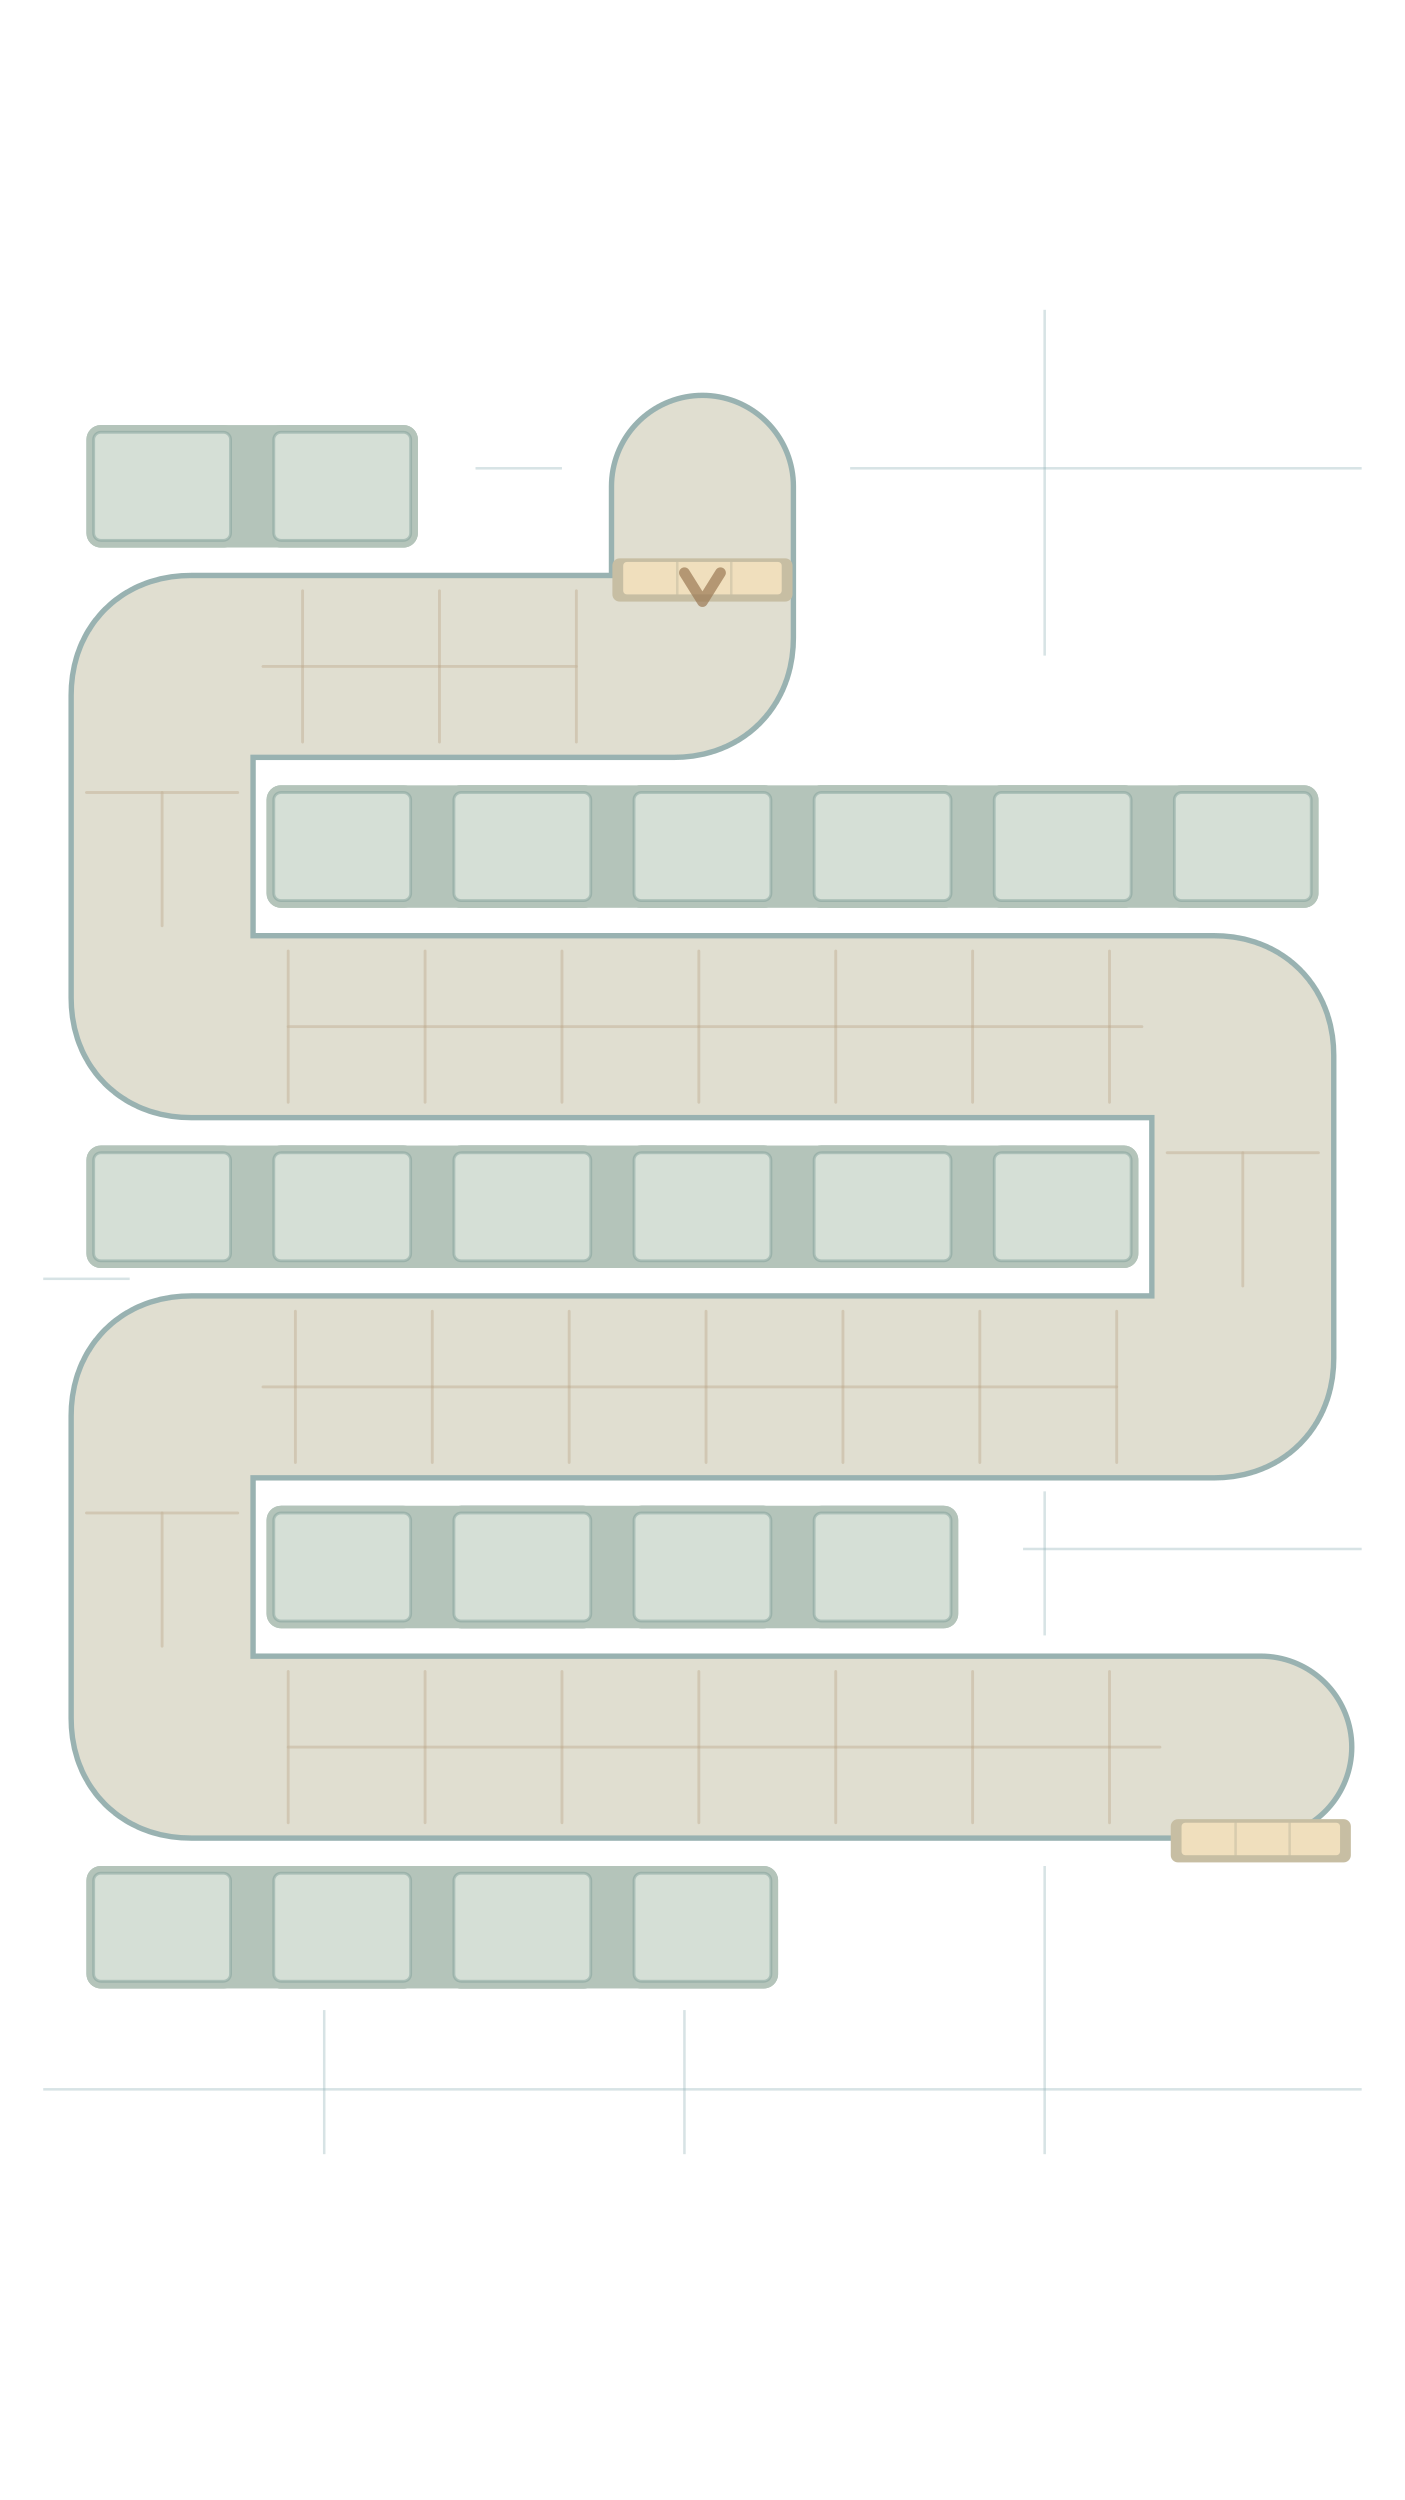
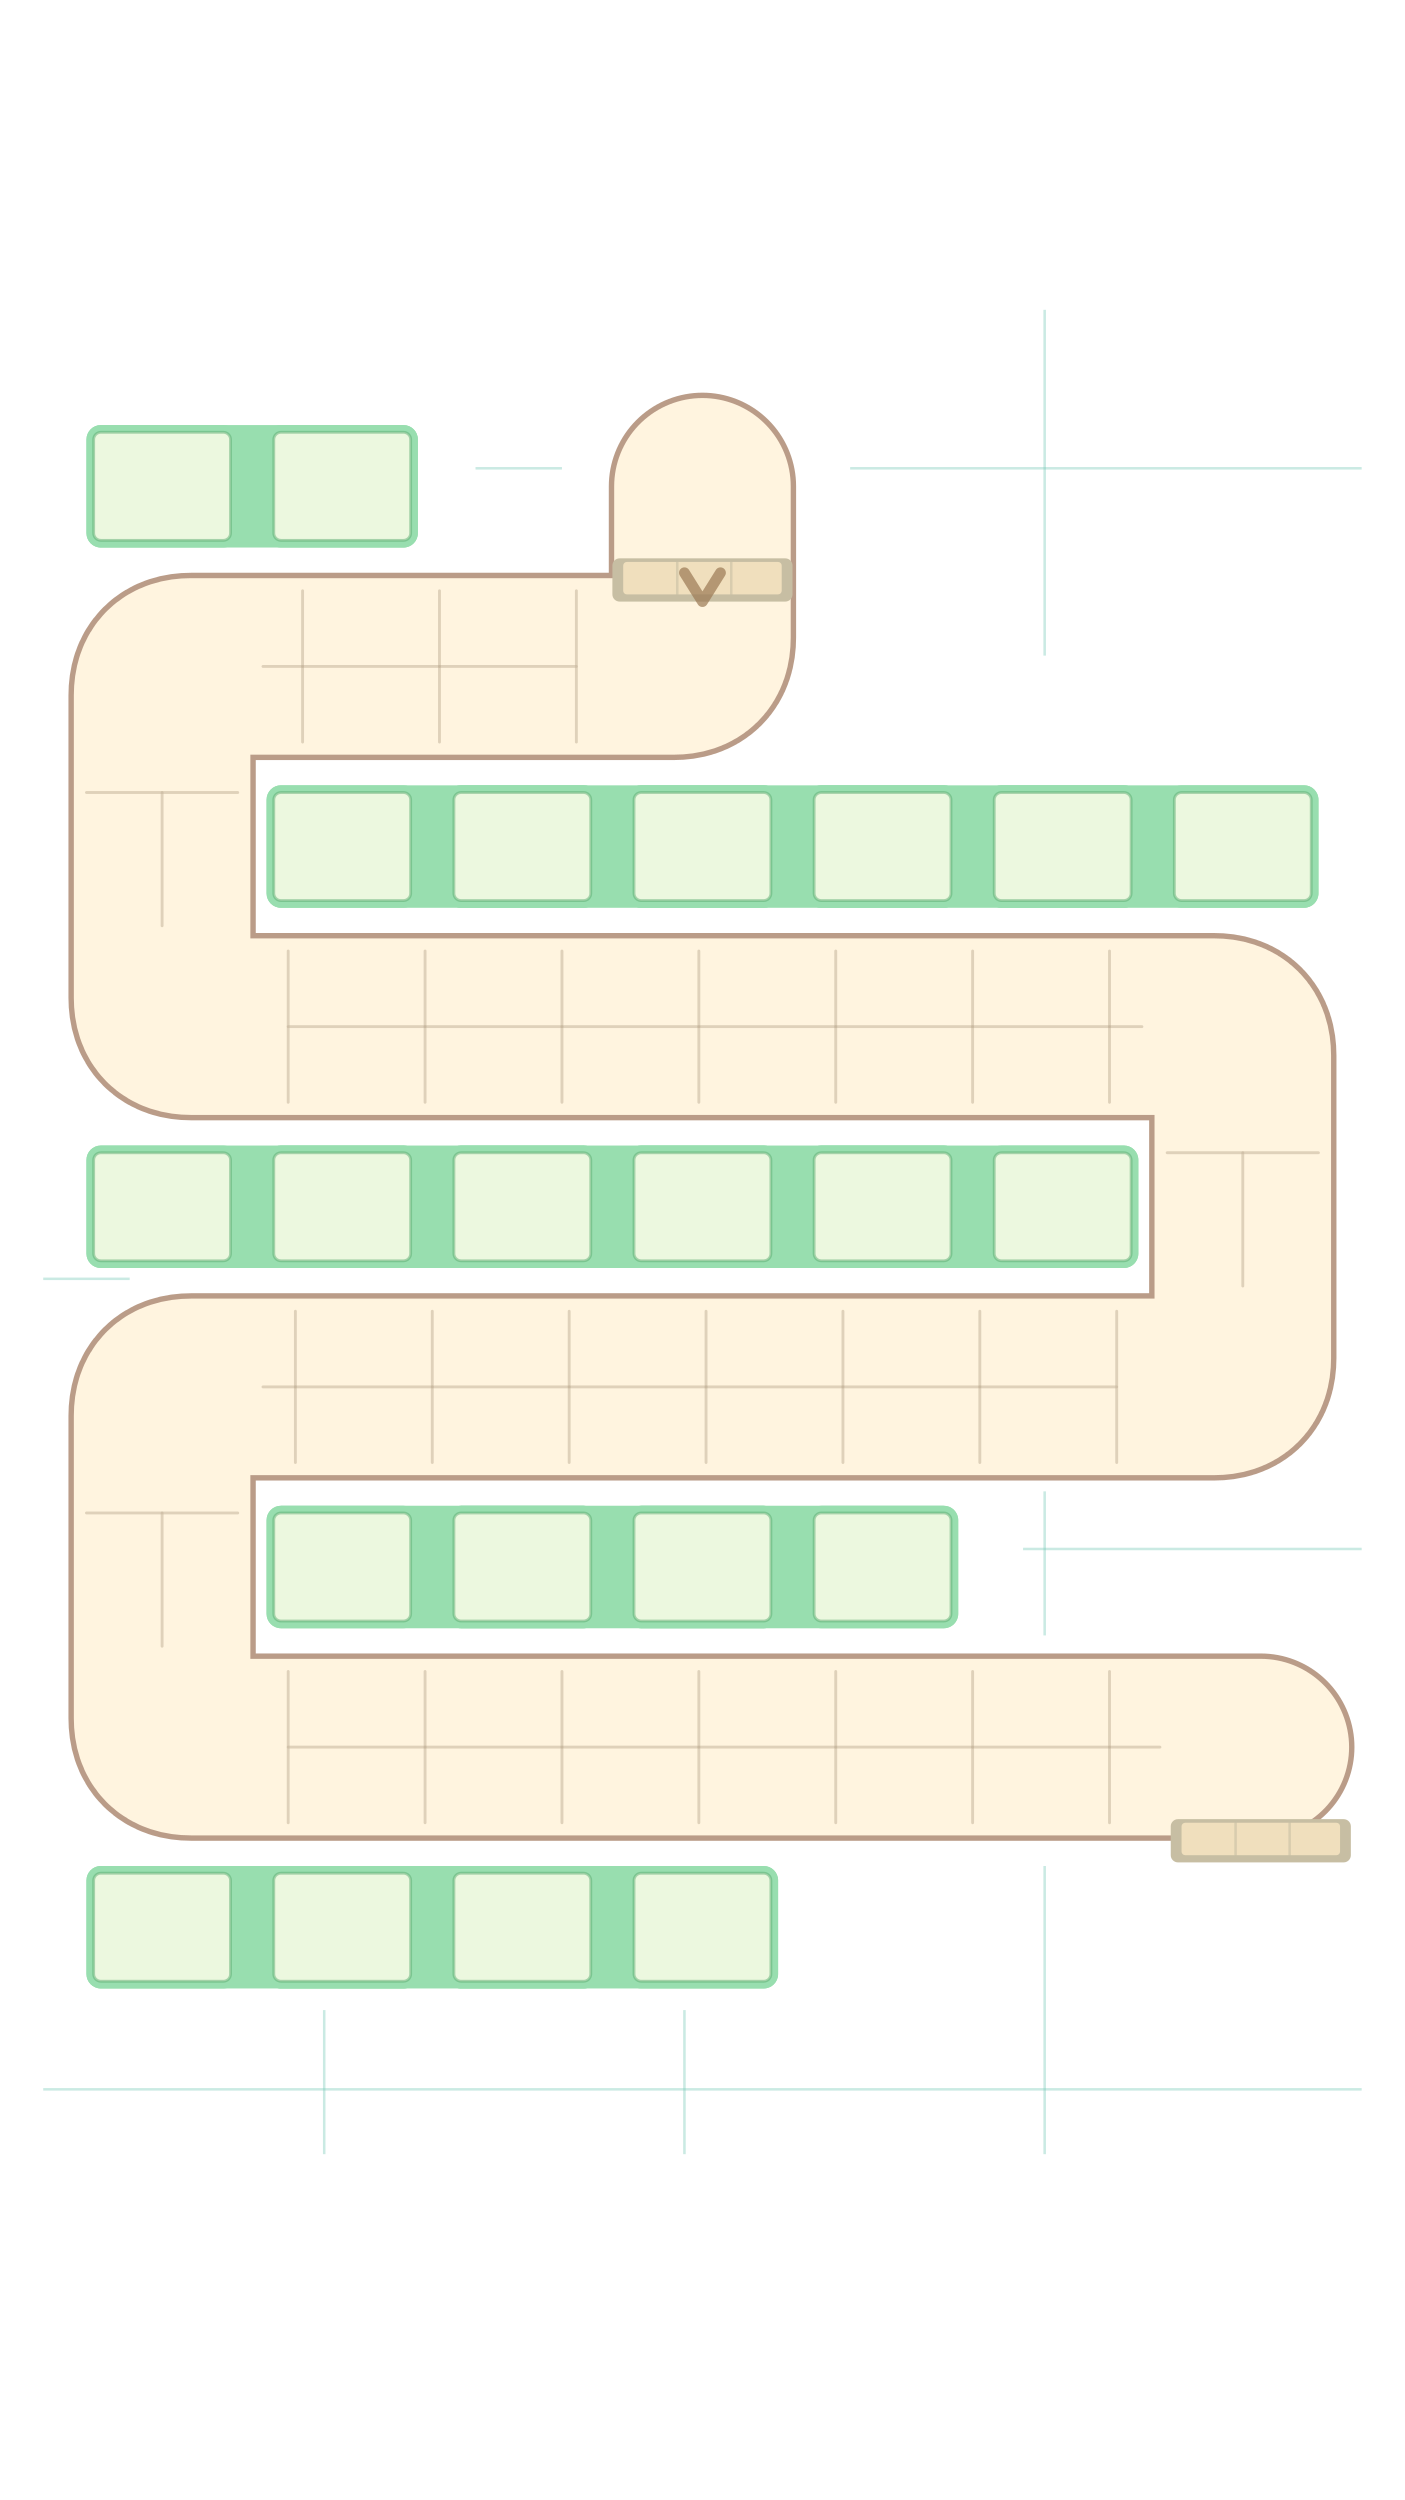
<svg xmlns="http://www.w3.org/2000/svg" width="780" height="1388" viewBox="0 0 390 694">
-   <path d="M132 130 L156 130 " fill="none" stroke="rgba(147,181,186,0.373)" stroke-width="0.7" stroke-linecap="butt" stroke-linejoin="miter" />
-   <path d="M236 130 L378 130 " fill="none" stroke="rgba(147,181,186,0.373)" stroke-width="0.7" stroke-linecap="butt" stroke-linejoin="miter" />
-   <path d="M12 355 L36 355 " fill="none" stroke="rgba(147,181,186,0.373)" stroke-width="0.7" stroke-linecap="butt" stroke-linejoin="miter" />
-   <path d="M284 430 L378 430 " fill="none" stroke="rgba(147,181,186,0.373)" stroke-width="0.7" stroke-linecap="butt" stroke-linejoin="miter" />
-   <path d="M12 580 L378 580 " fill="none" stroke="rgba(147,181,186,0.373)" stroke-width="0.7" stroke-linecap="butt" stroke-linejoin="miter" />
-   <path d="M90 558 L90 598 " fill="none" stroke="rgba(147,181,186,0.373)" stroke-width="0.7" stroke-linecap="butt" stroke-linejoin="miter" />
-   <path d="M190 558 L190 598 " fill="none" stroke="rgba(147,181,186,0.373)" stroke-width="0.7" stroke-linecap="butt" stroke-linejoin="miter" />
-   <path d="M290 86 L290 182 " fill="none" stroke="rgba(147,181,186,0.373)" stroke-width="0.7" stroke-linecap="butt" stroke-linejoin="miter" />
-   <path d="M290 414 L290 454 " fill="none" stroke="rgba(147,181,186,0.373)" stroke-width="0.7" stroke-linecap="butt" stroke-linejoin="miter" />
-   <path d="M290 518 L290 598 " fill="none" stroke="rgba(147,181,186,0.373)" stroke-width="0.7" stroke-linecap="butt" stroke-linejoin="miter" />
-   <path d="M195 135 L195 177 Q195 185 187 185 L53 185 Q45 185 45 193 L45 277 Q45 285 53 285 L337 285 Q345 285 345 293 L345 377 Q345 385 337 385 L53 385 Q45 385 45 393 L45 477 Q45 485 53 485 L350 485 " fill="none" stroke="rgba(153,178,177,1)" stroke-width="52" stroke-linecap="round" stroke-linejoin="round" />
-   <path d="M195 135 L195 177 Q195 185 187 185 L53 185 Q45 185 45 193 L45 277 Q45 285 53 285 L337 285 Q345 285 345 293 L345 377 Q345 385 337 385 L53 385 Q45 385 45 393 L45 477 Q45 485 53 485 L350 485 " fill="none" stroke="rgba(224,222,208,1)" stroke-width="49" stroke-linecap="round" stroke-linejoin="round" />
+   <path d="M132 130 L156 130 " fill="none" stroke="rgba(114,199,181,0.373)" stroke-width="0.7" stroke-linecap="butt" stroke-linejoin="miter" />
+   <path d="M236 130 L378 130 " fill="none" stroke="rgba(114,199,181,0.373)" stroke-width="0.7" stroke-linecap="butt" stroke-linejoin="miter" />
+   <path d="M12 355 L36 355 " fill="none" stroke="rgba(114,199,181,0.373)" stroke-width="0.7" stroke-linecap="butt" stroke-linejoin="miter" />
+   <path d="M284 430 L378 430 " fill="none" stroke="rgba(114,199,181,0.373)" stroke-width="0.7" stroke-linecap="butt" stroke-linejoin="miter" />
+   <path d="M12 580 L378 580 " fill="none" stroke="rgba(114,199,181,0.373)" stroke-width="0.7" stroke-linecap="butt" stroke-linejoin="miter" />
+   <path d="M90 558 L90 598 " fill="none" stroke="rgba(114,199,181,0.373)" stroke-width="0.7" stroke-linecap="butt" stroke-linejoin="miter" />
+   <path d="M190 558 L190 598 " fill="none" stroke="rgba(114,199,181,0.373)" stroke-width="0.7" stroke-linecap="butt" stroke-linejoin="miter" />
+   <path d="M290 86 L290 182 " fill="none" stroke="rgba(114,199,181,0.373)" stroke-width="0.7" stroke-linecap="butt" stroke-linejoin="miter" />
+   <path d="M290 414 L290 454 " fill="none" stroke="rgba(114,199,181,0.373)" stroke-width="0.7" stroke-linecap="butt" stroke-linejoin="miter" />
+   <path d="M290 518 L290 598 " fill="none" stroke="rgba(114,199,181,0.373)" stroke-width="0.7" stroke-linecap="butt" stroke-linejoin="miter" />
+   <path d="M195 135 L195 177 Q195 185 187 185 L53 185 Q45 185 45 193 L45 277 Q45 285 53 285 L337 285 Q345 285 345 293 L345 377 Q345 385 337 385 L53 385 Q45 385 45 393 L45 477 Q45 485 53 485 L350 485 " fill="none" stroke="rgba(186,156,136,1)" stroke-width="52" stroke-linecap="round" stroke-linejoin="round" />
+   <path d="M195 135 L195 177 Q195 185 187 185 L53 185 Q45 185 45 193 L45 277 Q45 285 53 285 L337 285 Q345 285 345 293 L345 377 Q345 385 337 385 L53 385 Q45 385 45 393 L45 477 Q45 485 53 485 L350 485 " fill="none" stroke="rgba(255,244,223,1)" stroke-width="49" stroke-linecap="round" stroke-linejoin="round" />
  <path d="M160 164 L160 206 " fill="none" stroke="rgba(196,181,155,0.549)" stroke-width="0.8" stroke-linecap="round" stroke-linejoin="round" />
  <path d="M160 185 L122 185 " fill="none" stroke="rgba(196,181,155,0.549)" stroke-width="0.8" stroke-linecap="round" stroke-linejoin="round" />
  <path d="M122 164 L122 206 " fill="none" stroke="rgba(196,181,155,0.549)" stroke-width="0.8" stroke-linecap="round" stroke-linejoin="round" />
  <path d="M122 185 L84 185 " fill="none" stroke="rgba(196,181,155,0.549)" stroke-width="0.8" stroke-linecap="round" stroke-linejoin="round" />
  <path d="M84 164 L84 206 " fill="none" stroke="rgba(196,181,155,0.549)" stroke-width="0.8" stroke-linecap="round" stroke-linejoin="round" />
  <path d="M84 185 L73 185 " fill="none" stroke="rgba(196,181,155,0.549)" stroke-width="0.8" stroke-linecap="round" stroke-linejoin="round" />
  <path d="M24 220 L66 220 " fill="none" stroke="rgba(196,181,155,0.549)" stroke-width="0.8" stroke-linecap="round" stroke-linejoin="round" />
  <path d="M45 220 L45 257 " fill="none" stroke="rgba(196,181,155,0.549)" stroke-width="0.8" stroke-linecap="round" stroke-linejoin="round" />
  <path d="M80 306 L80 264 " fill="none" stroke="rgba(196,181,155,0.549)" stroke-width="0.8" stroke-linecap="round" stroke-linejoin="round" />
  <path d="M80 285 L118 285 " fill="none" stroke="rgba(196,181,155,0.549)" stroke-width="0.8" stroke-linecap="round" stroke-linejoin="round" />
  <path d="M118 306 L118 264 " fill="none" stroke="rgba(196,181,155,0.549)" stroke-width="0.8" stroke-linecap="round" stroke-linejoin="round" />
  <path d="M118 285 L156 285 " fill="none" stroke="rgba(196,181,155,0.549)" stroke-width="0.8" stroke-linecap="round" stroke-linejoin="round" />
  <path d="M156 306 L156 264 " fill="none" stroke="rgba(196,181,155,0.549)" stroke-width="0.8" stroke-linecap="round" stroke-linejoin="round" />
  <path d="M156 285 L194 285 " fill="none" stroke="rgba(196,181,155,0.549)" stroke-width="0.8" stroke-linecap="round" stroke-linejoin="round" />
  <path d="M194 306 L194 264 " fill="none" stroke="rgba(196,181,155,0.549)" stroke-width="0.8" stroke-linecap="round" stroke-linejoin="round" />
  <path d="M194 285 L232 285 " fill="none" stroke="rgba(196,181,155,0.549)" stroke-width="0.8" stroke-linecap="round" stroke-linejoin="round" />
  <path d="M232 306 L232 264 " fill="none" stroke="rgba(196,181,155,0.549)" stroke-width="0.8" stroke-linecap="round" stroke-linejoin="round" />
  <path d="M232 285 L270 285 " fill="none" stroke="rgba(196,181,155,0.549)" stroke-width="0.8" stroke-linecap="round" stroke-linejoin="round" />
  <path d="M270 306 L270 264 " fill="none" stroke="rgba(196,181,155,0.549)" stroke-width="0.8" stroke-linecap="round" stroke-linejoin="round" />
  <path d="M270 285 L308 285 " fill="none" stroke="rgba(196,181,155,0.549)" stroke-width="0.8" stroke-linecap="round" stroke-linejoin="round" />
  <path d="M308 306 L308 264 " fill="none" stroke="rgba(196,181,155,0.549)" stroke-width="0.8" stroke-linecap="round" stroke-linejoin="round" />
  <path d="M308 285 L317 285 " fill="none" stroke="rgba(196,181,155,0.549)" stroke-width="0.8" stroke-linecap="round" stroke-linejoin="round" />
  <path d="M324 320 L366 320 " fill="none" stroke="rgba(196,181,155,0.549)" stroke-width="0.8" stroke-linecap="round" stroke-linejoin="round" />
  <path d="M345 320 L345 357 " fill="none" stroke="rgba(196,181,155,0.549)" stroke-width="0.8" stroke-linecap="round" stroke-linejoin="round" />
  <path d="M310 364 L310 406 " fill="none" stroke="rgba(196,181,155,0.549)" stroke-width="0.8" stroke-linecap="round" stroke-linejoin="round" />
  <path d="M310 385 L272 385 " fill="none" stroke="rgba(196,181,155,0.549)" stroke-width="0.8" stroke-linecap="round" stroke-linejoin="round" />
  <path d="M272 364 L272 406 " fill="none" stroke="rgba(196,181,155,0.549)" stroke-width="0.8" stroke-linecap="round" stroke-linejoin="round" />
  <path d="M272 385 L234 385 " fill="none" stroke="rgba(196,181,155,0.549)" stroke-width="0.8" stroke-linecap="round" stroke-linejoin="round" />
  <path d="M234 364 L234 406 " fill="none" stroke="rgba(196,181,155,0.549)" stroke-width="0.8" stroke-linecap="round" stroke-linejoin="round" />
  <path d="M234 385 L196 385 " fill="none" stroke="rgba(196,181,155,0.549)" stroke-width="0.8" stroke-linecap="round" stroke-linejoin="round" />
  <path d="M196 364 L196 406 " fill="none" stroke="rgba(196,181,155,0.549)" stroke-width="0.8" stroke-linecap="round" stroke-linejoin="round" />
  <path d="M196 385 L158 385 " fill="none" stroke="rgba(196,181,155,0.549)" stroke-width="0.8" stroke-linecap="round" stroke-linejoin="round" />
  <path d="M158 364 L158 406 " fill="none" stroke="rgba(196,181,155,0.549)" stroke-width="0.8" stroke-linecap="round" stroke-linejoin="round" />
  <path d="M158 385 L120 385 " fill="none" stroke="rgba(196,181,155,0.549)" stroke-width="0.8" stroke-linecap="round" stroke-linejoin="round" />
  <path d="M120 364 L120 406 " fill="none" stroke="rgba(196,181,155,0.549)" stroke-width="0.8" stroke-linecap="round" stroke-linejoin="round" />
  <path d="M120 385 L82 385 " fill="none" stroke="rgba(196,181,155,0.549)" stroke-width="0.8" stroke-linecap="round" stroke-linejoin="round" />
  <path d="M82 364 L82 406 " fill="none" stroke="rgba(196,181,155,0.549)" stroke-width="0.8" stroke-linecap="round" stroke-linejoin="round" />
  <path d="M82 385 L73 385 " fill="none" stroke="rgba(196,181,155,0.549)" stroke-width="0.8" stroke-linecap="round" stroke-linejoin="round" />
  <path d="M24 420 L66 420 " fill="none" stroke="rgba(196,181,155,0.549)" stroke-width="0.8" stroke-linecap="round" stroke-linejoin="round" />
  <path d="M45 420 L45 457 " fill="none" stroke="rgba(196,181,155,0.549)" stroke-width="0.8" stroke-linecap="round" stroke-linejoin="round" />
  <path d="M80 506 L80 464 " fill="none" stroke="rgba(196,181,155,0.549)" stroke-width="0.8" stroke-linecap="round" stroke-linejoin="round" />
  <path d="M80 485 L118 485 " fill="none" stroke="rgba(196,181,155,0.549)" stroke-width="0.8" stroke-linecap="round" stroke-linejoin="round" />
  <path d="M118 506 L118 464 " fill="none" stroke="rgba(196,181,155,0.549)" stroke-width="0.8" stroke-linecap="round" stroke-linejoin="round" />
  <path d="M118 485 L156 485 " fill="none" stroke="rgba(196,181,155,0.549)" stroke-width="0.8" stroke-linecap="round" stroke-linejoin="round" />
  <path d="M156 506 L156 464 " fill="none" stroke="rgba(196,181,155,0.549)" stroke-width="0.8" stroke-linecap="round" stroke-linejoin="round" />
  <path d="M156 485 L194 485 " fill="none" stroke="rgba(196,181,155,0.549)" stroke-width="0.8" stroke-linecap="round" stroke-linejoin="round" />
  <path d="M194 506 L194 464 " fill="none" stroke="rgba(196,181,155,0.549)" stroke-width="0.8" stroke-linecap="round" stroke-linejoin="round" />
  <path d="M194 485 L232 485 " fill="none" stroke="rgba(196,181,155,0.549)" stroke-width="0.8" stroke-linecap="round" stroke-linejoin="round" />
  <path d="M232 506 L232 464 " fill="none" stroke="rgba(196,181,155,0.549)" stroke-width="0.8" stroke-linecap="round" stroke-linejoin="round" />
  <path d="M232 485 L270 485 " fill="none" stroke="rgba(196,181,155,0.549)" stroke-width="0.8" stroke-linecap="round" stroke-linejoin="round" />
  <path d="M270 506 L270 464 " fill="none" stroke="rgba(196,181,155,0.549)" stroke-width="0.8" stroke-linecap="round" stroke-linejoin="round" />
  <path d="M270 485 L308 485 " fill="none" stroke="rgba(196,181,155,0.549)" stroke-width="0.8" stroke-linecap="round" stroke-linejoin="round" />
  <path d="M308 506 L308 464 " fill="none" stroke="rgba(196,181,155,0.549)" stroke-width="0.8" stroke-linecap="round" stroke-linejoin="round" />
  <path d="M308 485 L322 485 " fill="none" stroke="rgba(196,181,155,0.549)" stroke-width="0.8" stroke-linecap="round" stroke-linejoin="round" />
-   <rect x="74" y="218" width="92" height="34" rx="4" fill="rgba(180,196,186,1)" stroke="none" stroke-width="0.8" stroke-linecap="round" stroke-linejoin="round" />
-   <rect x="124" y="218" width="92" height="34" rx="4" fill="rgba(180,196,186,1)" stroke="none" stroke-width="0.8" stroke-linecap="round" stroke-linejoin="round" />
-   <rect x="174" y="218" width="92" height="34" rx="4" fill="rgba(180,196,186,1)" stroke="none" stroke-width="0.8" stroke-linecap="round" stroke-linejoin="round" />
-   <rect x="224" y="218" width="92" height="34" rx="4" fill="rgba(180,196,186,1)" stroke="none" stroke-width="0.8" stroke-linecap="round" stroke-linejoin="round" />
-   <rect x="274" y="218" width="92" height="34" rx="4" fill="rgba(180,196,186,1)" stroke="none" stroke-width="0.8" stroke-linecap="round" stroke-linejoin="round" />
-   <rect x="74" y="318" width="92" height="34" rx="4" fill="rgba(180,196,186,1)" stroke="none" stroke-width="0.8" stroke-linecap="round" stroke-linejoin="round" />
-   <rect x="24" y="318" width="92" height="34" rx="4" fill="rgba(180,196,186,1)" stroke="none" stroke-width="0.8" stroke-linecap="round" stroke-linejoin="round" />
-   <rect x="124" y="318" width="92" height="34" rx="4" fill="rgba(180,196,186,1)" stroke="none" stroke-width="0.8" stroke-linecap="round" stroke-linejoin="round" />
-   <rect x="174" y="318" width="92" height="34" rx="4" fill="rgba(180,196,186,1)" stroke="none" stroke-width="0.8" stroke-linecap="round" stroke-linejoin="round" />
-   <rect x="224" y="318" width="92" height="34" rx="4" fill="rgba(180,196,186,1)" stroke="none" stroke-width="0.8" stroke-linecap="round" stroke-linejoin="round" />
-   <rect x="124" y="418" width="92" height="34" rx="4" fill="rgba(180,196,186,1)" stroke="none" stroke-width="0.8" stroke-linecap="round" stroke-linejoin="round" />
-   <rect x="74" y="418" width="92" height="34" rx="4" fill="rgba(180,196,186,1)" stroke="none" stroke-width="0.8" stroke-linecap="round" stroke-linejoin="round" />
-   <rect x="174" y="418" width="92" height="34" rx="4" fill="rgba(180,196,186,1)" stroke="none" stroke-width="0.8" stroke-linecap="round" stroke-linejoin="round" />
-   <rect x="124" y="518" width="92" height="34" rx="4" fill="rgba(180,196,186,1)" stroke="none" stroke-width="0.8" stroke-linecap="round" stroke-linejoin="round" />
-   <rect x="74" y="518" width="92" height="34" rx="4" fill="rgba(180,196,186,1)" stroke="none" stroke-width="0.8" stroke-linecap="round" stroke-linejoin="round" />
-   <rect x="24" y="518" width="92" height="34" rx="4" fill="rgba(180,196,186,1)" stroke="none" stroke-width="0.8" stroke-linecap="round" stroke-linejoin="round" />
-   <rect x="24" y="118" width="92" height="34" rx="4" fill="rgba(180,196,186,1)" stroke="none" stroke-width="0.8" stroke-linecap="round" stroke-linejoin="round" />
-   <rect x="74" y="218" width="42" height="34" rx="4" fill="rgba(180,196,186,1)" stroke="none" stroke-width="0.8" stroke-linecap="round" stroke-linejoin="round" />
-   <rect x="124" y="218" width="42" height="34" rx="4" fill="rgba(180,196,186,1)" stroke="none" stroke-width="0.8" stroke-linecap="round" stroke-linejoin="round" />
-   <rect x="174" y="218" width="42" height="34" rx="4" fill="rgba(180,196,186,1)" stroke="none" stroke-width="0.8" stroke-linecap="round" stroke-linejoin="round" />
-   <rect x="224" y="218" width="42" height="34" rx="4" fill="rgba(180,196,186,1)" stroke="none" stroke-width="0.8" stroke-linecap="round" stroke-linejoin="round" />
-   <rect x="274" y="218" width="42" height="34" rx="4" fill="rgba(180,196,186,1)" stroke="none" stroke-width="0.8" stroke-linecap="round" stroke-linejoin="round" />
-   <rect x="324" y="218" width="42" height="34" rx="4" fill="rgba(180,196,186,1)" stroke="none" stroke-width="0.8" stroke-linecap="round" stroke-linejoin="round" />
-   <rect x="74" y="318" width="42" height="34" rx="4" fill="rgba(180,196,186,1)" stroke="none" stroke-width="0.8" stroke-linecap="round" stroke-linejoin="round" />
-   <rect x="124" y="318" width="42" height="34" rx="4" fill="rgba(180,196,186,1)" stroke="none" stroke-width="0.8" stroke-linecap="round" stroke-linejoin="round" />
-   <rect x="174" y="318" width="42" height="34" rx="4" fill="rgba(180,196,186,1)" stroke="none" stroke-width="0.8" stroke-linecap="round" stroke-linejoin="round" />
-   <rect x="224" y="318" width="42" height="34" rx="4" fill="rgba(180,196,186,1)" stroke="none" stroke-width="0.8" stroke-linecap="round" stroke-linejoin="round" />
-   <rect x="274" y="318" width="42" height="34" rx="4" fill="rgba(180,196,186,1)" stroke="none" stroke-width="0.8" stroke-linecap="round" stroke-linejoin="round" />
-   <rect x="24" y="318" width="42" height="34" rx="4" fill="rgba(180,196,186,1)" stroke="none" stroke-width="0.8" stroke-linecap="round" stroke-linejoin="round" />
-   <rect x="124" y="418" width="42" height="34" rx="4" fill="rgba(180,196,186,1)" stroke="none" stroke-width="0.8" stroke-linecap="round" stroke-linejoin="round" />
-   <rect x="174" y="418" width="42" height="34" rx="4" fill="rgba(180,196,186,1)" stroke="none" stroke-width="0.8" stroke-linecap="round" stroke-linejoin="round" />
-   <rect x="224" y="418" width="42" height="34" rx="4" fill="rgba(180,196,186,1)" stroke="none" stroke-width="0.8" stroke-linecap="round" stroke-linejoin="round" />
-   <rect x="174" y="518" width="42" height="34" rx="4" fill="rgba(180,196,186,1)" stroke="none" stroke-width="0.8" stroke-linecap="round" stroke-linejoin="round" />
-   <rect x="74" y="418" width="42" height="34" rx="4" fill="rgba(180,196,186,1)" stroke="none" stroke-width="0.8" stroke-linecap="round" stroke-linejoin="round" />
-   <rect x="124" y="518" width="42" height="34" rx="4" fill="rgba(180,196,186,1)" stroke="none" stroke-width="0.8" stroke-linecap="round" stroke-linejoin="round" />
-   <rect x="74" y="518" width="42" height="34" rx="4" fill="rgba(180,196,186,1)" stroke="none" stroke-width="0.8" stroke-linecap="round" stroke-linejoin="round" />
-   <rect x="24" y="518" width="42" height="34" rx="4" fill="rgba(180,196,186,1)" stroke="none" stroke-width="0.8" stroke-linecap="round" stroke-linejoin="round" />
-   <rect x="74" y="118" width="42" height="34" rx="4" fill="rgba(180,196,186,1)" stroke="none" stroke-width="0.8" stroke-linecap="round" stroke-linejoin="round" />
-   <rect x="24" y="118" width="42" height="34" rx="4" fill="rgba(180,196,186,1)" stroke="none" stroke-width="0.8" stroke-linecap="round" stroke-linejoin="round" />
-   <rect x="76" y="220" width="38" height="30" rx="2" fill="rgba(213,223,214,1)" stroke="none" stroke-width="0.8" stroke-linecap="round" stroke-linejoin="round" />
-   <rect x="76" y="220" width="38" height="30" rx="2" fill="none" stroke="rgba(130,159,153,0.49)" stroke-width="0.8" stroke-linecap="round" stroke-linejoin="round" />
-   <rect x="126" y="220" width="38" height="30" rx="2" fill="rgba(213,223,214,1)" stroke="none" stroke-width="0.8" stroke-linecap="round" stroke-linejoin="round" />
-   <rect x="126" y="220" width="38" height="30" rx="2" fill="none" stroke="rgba(130,159,153,0.49)" stroke-width="0.8" stroke-linecap="round" stroke-linejoin="round" />
-   <rect x="176" y="220" width="38" height="30" rx="2" fill="rgba(213,223,214,1)" stroke="none" stroke-width="0.8" stroke-linecap="round" stroke-linejoin="round" />
-   <rect x="176" y="220" width="38" height="30" rx="2" fill="none" stroke="rgba(130,159,153,0.49)" stroke-width="0.8" stroke-linecap="round" stroke-linejoin="round" />
-   <rect x="226" y="220" width="38" height="30" rx="2" fill="rgba(213,223,214,1)" stroke="none" stroke-width="0.8" stroke-linecap="round" stroke-linejoin="round" />
-   <rect x="226" y="220" width="38" height="30" rx="2" fill="none" stroke="rgba(130,159,153,0.49)" stroke-width="0.8" stroke-linecap="round" stroke-linejoin="round" />
-   <rect x="276" y="220" width="38" height="30" rx="2" fill="rgba(213,223,214,1)" stroke="none" stroke-width="0.8" stroke-linecap="round" stroke-linejoin="round" />
-   <rect x="276" y="220" width="38" height="30" rx="2" fill="none" stroke="rgba(130,159,153,0.49)" stroke-width="0.8" stroke-linecap="round" stroke-linejoin="round" />
-   <rect x="326" y="220" width="38" height="30" rx="2" fill="rgba(213,223,214,1)" stroke="none" stroke-width="0.8" stroke-linecap="round" stroke-linejoin="round" />
-   <rect x="326" y="220" width="38" height="30" rx="2" fill="none" stroke="rgba(130,159,153,0.49)" stroke-width="0.8" stroke-linecap="round" stroke-linejoin="round" />
-   <rect x="76" y="320" width="38" height="30" rx="2" fill="rgba(213,223,214,1)" stroke="none" stroke-width="0.8" stroke-linecap="round" stroke-linejoin="round" />
-   <rect x="76" y="320" width="38" height="30" rx="2" fill="none" stroke="rgba(130,159,153,0.49)" stroke-width="0.8" stroke-linecap="round" stroke-linejoin="round" />
-   <rect x="126" y="320" width="38" height="30" rx="2" fill="rgba(213,223,214,1)" stroke="none" stroke-width="0.8" stroke-linecap="round" stroke-linejoin="round" />
-   <rect x="126" y="320" width="38" height="30" rx="2" fill="none" stroke="rgba(130,159,153,0.49)" stroke-width="0.8" stroke-linecap="round" stroke-linejoin="round" />
-   <rect x="176" y="320" width="38" height="30" rx="2" fill="rgba(213,223,214,1)" stroke="none" stroke-width="0.8" stroke-linecap="round" stroke-linejoin="round" />
-   <rect x="176" y="320" width="38" height="30" rx="2" fill="none" stroke="rgba(130,159,153,0.49)" stroke-width="0.8" stroke-linecap="round" stroke-linejoin="round" />
-   <rect x="226" y="320" width="38" height="30" rx="2" fill="rgba(213,223,214,1)" stroke="none" stroke-width="0.8" stroke-linecap="round" stroke-linejoin="round" />
-   <rect x="226" y="320" width="38" height="30" rx="2" fill="none" stroke="rgba(130,159,153,0.49)" stroke-width="0.8" stroke-linecap="round" stroke-linejoin="round" />
-   <rect x="276" y="320" width="38" height="30" rx="2" fill="rgba(213,223,214,1)" stroke="none" stroke-width="0.8" stroke-linecap="round" stroke-linejoin="round" />
-   <rect x="276" y="320" width="38" height="30" rx="2" fill="none" stroke="rgba(130,159,153,0.49)" stroke-width="0.8" stroke-linecap="round" stroke-linejoin="round" />
-   <rect x="26" y="320" width="38" height="30" rx="2" fill="rgba(213,223,214,1)" stroke="none" stroke-width="0.8" stroke-linecap="round" stroke-linejoin="round" />
-   <rect x="26" y="320" width="38" height="30" rx="2" fill="none" stroke="rgba(130,159,153,0.49)" stroke-width="0.8" stroke-linecap="round" stroke-linejoin="round" />
-   <rect x="126" y="420" width="38" height="30" rx="2" fill="rgba(213,223,214,1)" stroke="none" stroke-width="0.8" stroke-linecap="round" stroke-linejoin="round" />
-   <rect x="126" y="420" width="38" height="30" rx="2" fill="none" stroke="rgba(130,159,153,0.49)" stroke-width="0.8" stroke-linecap="round" stroke-linejoin="round" />
-   <rect x="176" y="420" width="38" height="30" rx="2" fill="rgba(213,223,214,1)" stroke="none" stroke-width="0.8" stroke-linecap="round" stroke-linejoin="round" />
-   <rect x="176" y="420" width="38" height="30" rx="2" fill="none" stroke="rgba(130,159,153,0.49)" stroke-width="0.8" stroke-linecap="round" stroke-linejoin="round" />
-   <rect x="226" y="420" width="38" height="30" rx="2" fill="rgba(213,223,214,1)" stroke="none" stroke-width="0.8" stroke-linecap="round" stroke-linejoin="round" />
-   <rect x="226" y="420" width="38" height="30" rx="2" fill="none" stroke="rgba(130,159,153,0.49)" stroke-width="0.8" stroke-linecap="round" stroke-linejoin="round" />
-   <rect x="176" y="520" width="38" height="30" rx="2" fill="rgba(213,223,214,1)" stroke="none" stroke-width="0.8" stroke-linecap="round" stroke-linejoin="round" />
-   <rect x="176" y="520" width="38" height="30" rx="2" fill="none" stroke="rgba(130,159,153,0.49)" stroke-width="0.8" stroke-linecap="round" stroke-linejoin="round" />
-   <rect x="76" y="420" width="38" height="30" rx="2" fill="rgba(213,223,214,1)" stroke="none" stroke-width="0.8" stroke-linecap="round" stroke-linejoin="round" />
-   <rect x="76" y="420" width="38" height="30" rx="2" fill="none" stroke="rgba(130,159,153,0.49)" stroke-width="0.8" stroke-linecap="round" stroke-linejoin="round" />
-   <rect x="126" y="520" width="38" height="30" rx="2" fill="rgba(213,223,214,1)" stroke="none" stroke-width="0.8" stroke-linecap="round" stroke-linejoin="round" />
-   <rect x="126" y="520" width="38" height="30" rx="2" fill="none" stroke="rgba(130,159,153,0.49)" stroke-width="0.8" stroke-linecap="round" stroke-linejoin="round" />
-   <rect x="76" y="520" width="38" height="30" rx="2" fill="rgba(213,223,214,1)" stroke="none" stroke-width="0.8" stroke-linecap="round" stroke-linejoin="round" />
-   <rect x="76" y="520" width="38" height="30" rx="2" fill="none" stroke="rgba(130,159,153,0.49)" stroke-width="0.8" stroke-linecap="round" stroke-linejoin="round" />
-   <rect x="26" y="520" width="38" height="30" rx="2" fill="rgba(213,223,214,1)" stroke="none" stroke-width="0.8" stroke-linecap="round" stroke-linejoin="round" />
-   <rect x="26" y="520" width="38" height="30" rx="2" fill="none" stroke="rgba(130,159,153,0.49)" stroke-width="0.8" stroke-linecap="round" stroke-linejoin="round" />
-   <rect x="76" y="120" width="38" height="30" rx="2" fill="rgba(213,223,214,1)" stroke="none" stroke-width="0.8" stroke-linecap="round" stroke-linejoin="round" />
-   <rect x="76" y="120" width="38" height="30" rx="2" fill="none" stroke="rgba(130,159,153,0.49)" stroke-width="0.8" stroke-linecap="round" stroke-linejoin="round" />
-   <rect x="26" y="120" width="38" height="30" rx="2" fill="rgba(213,223,214,1)" stroke="none" stroke-width="0.8" stroke-linecap="round" stroke-linejoin="round" />
-   <rect x="26" y="120" width="38" height="30" rx="2" fill="none" stroke="rgba(130,159,153,0.49)" stroke-width="0.8" stroke-linecap="round" stroke-linejoin="round" />
+   <rect x="74" y="218" width="92" height="34" rx="4" fill="rgba(152,222,175,1)" stroke="none" stroke-width="0.8" stroke-linecap="round" stroke-linejoin="round" />
+   <rect x="124" y="218" width="92" height="34" rx="4" fill="rgba(152,222,175,1)" stroke="none" stroke-width="0.8" stroke-linecap="round" stroke-linejoin="round" />
+   <rect x="174" y="218" width="92" height="34" rx="4" fill="rgba(152,222,175,1)" stroke="none" stroke-width="0.8" stroke-linecap="round" stroke-linejoin="round" />
+   <rect x="224" y="218" width="92" height="34" rx="4" fill="rgba(152,222,175,1)" stroke="none" stroke-width="0.8" stroke-linecap="round" stroke-linejoin="round" />
+   <rect x="274" y="218" width="92" height="34" rx="4" fill="rgba(152,222,175,1)" stroke="none" stroke-width="0.8" stroke-linecap="round" stroke-linejoin="round" />
+   <rect x="74" y="318" width="92" height="34" rx="4" fill="rgba(152,222,175,1)" stroke="none" stroke-width="0.8" stroke-linecap="round" stroke-linejoin="round" />
+   <rect x="24" y="318" width="92" height="34" rx="4" fill="rgba(152,222,175,1)" stroke="none" stroke-width="0.8" stroke-linecap="round" stroke-linejoin="round" />
+   <rect x="124" y="318" width="92" height="34" rx="4" fill="rgba(152,222,175,1)" stroke="none" stroke-width="0.8" stroke-linecap="round" stroke-linejoin="round" />
+   <rect x="174" y="318" width="92" height="34" rx="4" fill="rgba(152,222,175,1)" stroke="none" stroke-width="0.8" stroke-linecap="round" stroke-linejoin="round" />
+   <rect x="224" y="318" width="92" height="34" rx="4" fill="rgba(152,222,175,1)" stroke="none" stroke-width="0.8" stroke-linecap="round" stroke-linejoin="round" />
+   <rect x="124" y="418" width="92" height="34" rx="4" fill="rgba(152,222,175,1)" stroke="none" stroke-width="0.8" stroke-linecap="round" stroke-linejoin="round" />
+   <rect x="74" y="418" width="92" height="34" rx="4" fill="rgba(152,222,175,1)" stroke="none" stroke-width="0.8" stroke-linecap="round" stroke-linejoin="round" />
+   <rect x="174" y="418" width="92" height="34" rx="4" fill="rgba(152,222,175,1)" stroke="none" stroke-width="0.8" stroke-linecap="round" stroke-linejoin="round" />
+   <rect x="124" y="518" width="92" height="34" rx="4" fill="rgba(152,222,175,1)" stroke="none" stroke-width="0.8" stroke-linecap="round" stroke-linejoin="round" />
+   <rect x="74" y="518" width="92" height="34" rx="4" fill="rgba(152,222,175,1)" stroke="none" stroke-width="0.8" stroke-linecap="round" stroke-linejoin="round" />
+   <rect x="24" y="518" width="92" height="34" rx="4" fill="rgba(152,222,175,1)" stroke="none" stroke-width="0.8" stroke-linecap="round" stroke-linejoin="round" />
+   <rect x="24" y="118" width="92" height="34" rx="4" fill="rgba(152,222,175,1)" stroke="none" stroke-width="0.8" stroke-linecap="round" stroke-linejoin="round" />
+   <rect x="74" y="218" width="42" height="34" rx="4" fill="rgba(152,222,175,1)" stroke="none" stroke-width="0.8" stroke-linecap="round" stroke-linejoin="round" />
+   <rect x="124" y="218" width="42" height="34" rx="4" fill="rgba(152,222,175,1)" stroke="none" stroke-width="0.8" stroke-linecap="round" stroke-linejoin="round" />
+   <rect x="174" y="218" width="42" height="34" rx="4" fill="rgba(152,222,175,1)" stroke="none" stroke-width="0.8" stroke-linecap="round" stroke-linejoin="round" />
+   <rect x="224" y="218" width="42" height="34" rx="4" fill="rgba(152,222,175,1)" stroke="none" stroke-width="0.8" stroke-linecap="round" stroke-linejoin="round" />
+   <rect x="274" y="218" width="42" height="34" rx="4" fill="rgba(152,222,175,1)" stroke="none" stroke-width="0.8" stroke-linecap="round" stroke-linejoin="round" />
+   <rect x="324" y="218" width="42" height="34" rx="4" fill="rgba(152,222,175,1)" stroke="none" stroke-width="0.8" stroke-linecap="round" stroke-linejoin="round" />
+   <rect x="74" y="318" width="42" height="34" rx="4" fill="rgba(152,222,175,1)" stroke="none" stroke-width="0.8" stroke-linecap="round" stroke-linejoin="round" />
+   <rect x="124" y="318" width="42" height="34" rx="4" fill="rgba(152,222,175,1)" stroke="none" stroke-width="0.8" stroke-linecap="round" stroke-linejoin="round" />
+   <rect x="174" y="318" width="42" height="34" rx="4" fill="rgba(152,222,175,1)" stroke="none" stroke-width="0.8" stroke-linecap="round" stroke-linejoin="round" />
+   <rect x="224" y="318" width="42" height="34" rx="4" fill="rgba(152,222,175,1)" stroke="none" stroke-width="0.8" stroke-linecap="round" stroke-linejoin="round" />
+   <rect x="274" y="318" width="42" height="34" rx="4" fill="rgba(152,222,175,1)" stroke="none" stroke-width="0.8" stroke-linecap="round" stroke-linejoin="round" />
+   <rect x="24" y="318" width="42" height="34" rx="4" fill="rgba(152,222,175,1)" stroke="none" stroke-width="0.8" stroke-linecap="round" stroke-linejoin="round" />
+   <rect x="124" y="418" width="42" height="34" rx="4" fill="rgba(152,222,175,1)" stroke="none" stroke-width="0.8" stroke-linecap="round" stroke-linejoin="round" />
+   <rect x="174" y="418" width="42" height="34" rx="4" fill="rgba(152,222,175,1)" stroke="none" stroke-width="0.8" stroke-linecap="round" stroke-linejoin="round" />
+   <rect x="224" y="418" width="42" height="34" rx="4" fill="rgba(152,222,175,1)" stroke="none" stroke-width="0.8" stroke-linecap="round" stroke-linejoin="round" />
+   <rect x="174" y="518" width="42" height="34" rx="4" fill="rgba(152,222,175,1)" stroke="none" stroke-width="0.8" stroke-linecap="round" stroke-linejoin="round" />
+   <rect x="74" y="418" width="42" height="34" rx="4" fill="rgba(152,222,175,1)" stroke="none" stroke-width="0.8" stroke-linecap="round" stroke-linejoin="round" />
+   <rect x="124" y="518" width="42" height="34" rx="4" fill="rgba(152,222,175,1)" stroke="none" stroke-width="0.8" stroke-linecap="round" stroke-linejoin="round" />
+   <rect x="74" y="518" width="42" height="34" rx="4" fill="rgba(152,222,175,1)" stroke="none" stroke-width="0.8" stroke-linecap="round" stroke-linejoin="round" />
+   <rect x="24" y="518" width="42" height="34" rx="4" fill="rgba(152,222,175,1)" stroke="none" stroke-width="0.8" stroke-linecap="round" stroke-linejoin="round" />
+   <rect x="74" y="118" width="42" height="34" rx="4" fill="rgba(152,222,175,1)" stroke="none" stroke-width="0.8" stroke-linecap="round" stroke-linejoin="round" />
+   <rect x="24" y="118" width="42" height="34" rx="4" fill="rgba(152,222,175,1)" stroke="none" stroke-width="0.8" stroke-linecap="round" stroke-linejoin="round" />
+   <rect x="76" y="220" width="38" height="30" rx="2" fill="rgba(236,248,223,1)" stroke="none" stroke-width="0.8" stroke-linecap="round" stroke-linejoin="round" />
+   <rect x="76" y="220" width="38" height="30" rx="2" fill="none" stroke="rgba(92,171,113,0.49)" stroke-width="0.8" stroke-linecap="round" stroke-linejoin="round" />
+   <rect x="126" y="220" width="38" height="30" rx="2" fill="rgba(236,248,223,1)" stroke="none" stroke-width="0.8" stroke-linecap="round" stroke-linejoin="round" />
+   <rect x="126" y="220" width="38" height="30" rx="2" fill="none" stroke="rgba(92,171,113,0.49)" stroke-width="0.8" stroke-linecap="round" stroke-linejoin="round" />
+   <rect x="176" y="220" width="38" height="30" rx="2" fill="rgba(236,248,223,1)" stroke="none" stroke-width="0.8" stroke-linecap="round" stroke-linejoin="round" />
+   <rect x="176" y="220" width="38" height="30" rx="2" fill="none" stroke="rgba(92,171,113,0.49)" stroke-width="0.8" stroke-linecap="round" stroke-linejoin="round" />
+   <rect x="226" y="220" width="38" height="30" rx="2" fill="rgba(236,248,223,1)" stroke="none" stroke-width="0.8" stroke-linecap="round" stroke-linejoin="round" />
+   <rect x="226" y="220" width="38" height="30" rx="2" fill="none" stroke="rgba(92,171,113,0.49)" stroke-width="0.8" stroke-linecap="round" stroke-linejoin="round" />
+   <rect x="276" y="220" width="38" height="30" rx="2" fill="rgba(236,248,223,1)" stroke="none" stroke-width="0.8" stroke-linecap="round" stroke-linejoin="round" />
+   <rect x="276" y="220" width="38" height="30" rx="2" fill="none" stroke="rgba(92,171,113,0.49)" stroke-width="0.8" stroke-linecap="round" stroke-linejoin="round" />
+   <rect x="326" y="220" width="38" height="30" rx="2" fill="rgba(236,248,223,1)" stroke="none" stroke-width="0.8" stroke-linecap="round" stroke-linejoin="round" />
+   <rect x="326" y="220" width="38" height="30" rx="2" fill="none" stroke="rgba(92,171,113,0.49)" stroke-width="0.8" stroke-linecap="round" stroke-linejoin="round" />
+   <rect x="76" y="320" width="38" height="30" rx="2" fill="rgba(236,248,223,1)" stroke="none" stroke-width="0.8" stroke-linecap="round" stroke-linejoin="round" />
+   <rect x="76" y="320" width="38" height="30" rx="2" fill="none" stroke="rgba(92,171,113,0.49)" stroke-width="0.8" stroke-linecap="round" stroke-linejoin="round" />
+   <rect x="126" y="320" width="38" height="30" rx="2" fill="rgba(236,248,223,1)" stroke="none" stroke-width="0.8" stroke-linecap="round" stroke-linejoin="round" />
+   <rect x="126" y="320" width="38" height="30" rx="2" fill="none" stroke="rgba(92,171,113,0.49)" stroke-width="0.8" stroke-linecap="round" stroke-linejoin="round" />
+   <rect x="176" y="320" width="38" height="30" rx="2" fill="rgba(236,248,223,1)" stroke="none" stroke-width="0.8" stroke-linecap="round" stroke-linejoin="round" />
+   <rect x="176" y="320" width="38" height="30" rx="2" fill="none" stroke="rgba(92,171,113,0.49)" stroke-width="0.8" stroke-linecap="round" stroke-linejoin="round" />
+   <rect x="226" y="320" width="38" height="30" rx="2" fill="rgba(236,248,223,1)" stroke="none" stroke-width="0.8" stroke-linecap="round" stroke-linejoin="round" />
+   <rect x="226" y="320" width="38" height="30" rx="2" fill="none" stroke="rgba(92,171,113,0.49)" stroke-width="0.8" stroke-linecap="round" stroke-linejoin="round" />
+   <rect x="276" y="320" width="38" height="30" rx="2" fill="rgba(236,248,223,1)" stroke="none" stroke-width="0.8" stroke-linecap="round" stroke-linejoin="round" />
+   <rect x="276" y="320" width="38" height="30" rx="2" fill="none" stroke="rgba(92,171,113,0.49)" stroke-width="0.8" stroke-linecap="round" stroke-linejoin="round" />
+   <rect x="26" y="320" width="38" height="30" rx="2" fill="rgba(236,248,223,1)" stroke="none" stroke-width="0.8" stroke-linecap="round" stroke-linejoin="round" />
+   <rect x="26" y="320" width="38" height="30" rx="2" fill="none" stroke="rgba(92,171,113,0.49)" stroke-width="0.8" stroke-linecap="round" stroke-linejoin="round" />
+   <rect x="126" y="420" width="38" height="30" rx="2" fill="rgba(236,248,223,1)" stroke="none" stroke-width="0.8" stroke-linecap="round" stroke-linejoin="round" />
+   <rect x="126" y="420" width="38" height="30" rx="2" fill="none" stroke="rgba(92,171,113,0.49)" stroke-width="0.8" stroke-linecap="round" stroke-linejoin="round" />
+   <rect x="176" y="420" width="38" height="30" rx="2" fill="rgba(236,248,223,1)" stroke="none" stroke-width="0.8" stroke-linecap="round" stroke-linejoin="round" />
+   <rect x="176" y="420" width="38" height="30" rx="2" fill="none" stroke="rgba(92,171,113,0.49)" stroke-width="0.8" stroke-linecap="round" stroke-linejoin="round" />
+   <rect x="226" y="420" width="38" height="30" rx="2" fill="rgba(236,248,223,1)" stroke="none" stroke-width="0.8" stroke-linecap="round" stroke-linejoin="round" />
+   <rect x="226" y="420" width="38" height="30" rx="2" fill="none" stroke="rgba(92,171,113,0.49)" stroke-width="0.8" stroke-linecap="round" stroke-linejoin="round" />
+   <rect x="176" y="520" width="38" height="30" rx="2" fill="rgba(236,248,223,1)" stroke="none" stroke-width="0.8" stroke-linecap="round" stroke-linejoin="round" />
+   <rect x="176" y="520" width="38" height="30" rx="2" fill="none" stroke="rgba(92,171,113,0.49)" stroke-width="0.8" stroke-linecap="round" stroke-linejoin="round" />
+   <rect x="76" y="420" width="38" height="30" rx="2" fill="rgba(236,248,223,1)" stroke="none" stroke-width="0.8" stroke-linecap="round" stroke-linejoin="round" />
+   <rect x="76" y="420" width="38" height="30" rx="2" fill="none" stroke="rgba(92,171,113,0.49)" stroke-width="0.8" stroke-linecap="round" stroke-linejoin="round" />
+   <rect x="126" y="520" width="38" height="30" rx="2" fill="rgba(236,248,223,1)" stroke="none" stroke-width="0.8" stroke-linecap="round" stroke-linejoin="round" />
+   <rect x="126" y="520" width="38" height="30" rx="2" fill="none" stroke="rgba(92,171,113,0.49)" stroke-width="0.8" stroke-linecap="round" stroke-linejoin="round" />
+   <rect x="76" y="520" width="38" height="30" rx="2" fill="rgba(236,248,223,1)" stroke="none" stroke-width="0.8" stroke-linecap="round" stroke-linejoin="round" />
+   <rect x="76" y="520" width="38" height="30" rx="2" fill="none" stroke="rgba(92,171,113,0.49)" stroke-width="0.8" stroke-linecap="round" stroke-linejoin="round" />
+   <rect x="26" y="520" width="38" height="30" rx="2" fill="rgba(236,248,223,1)" stroke="none" stroke-width="0.8" stroke-linecap="round" stroke-linejoin="round" />
+   <rect x="26" y="520" width="38" height="30" rx="2" fill="none" stroke="rgba(92,171,113,0.49)" stroke-width="0.8" stroke-linecap="round" stroke-linejoin="round" />
+   <rect x="76" y="120" width="38" height="30" rx="2" fill="rgba(236,248,223,1)" stroke="none" stroke-width="0.8" stroke-linecap="round" stroke-linejoin="round" />
+   <rect x="76" y="120" width="38" height="30" rx="2" fill="none" stroke="rgba(92,171,113,0.49)" stroke-width="0.8" stroke-linecap="round" stroke-linejoin="round" />
+   <rect x="26" y="120" width="38" height="30" rx="2" fill="rgba(236,248,223,1)" stroke="none" stroke-width="0.8" stroke-linecap="round" stroke-linejoin="round" />
+   <rect x="26" y="120" width="38" height="30" rx="2" fill="none" stroke="rgba(92,171,113,0.49)" stroke-width="0.8" stroke-linecap="round" stroke-linejoin="round" />
  <rect x="170" y="155" width="50" height="12" rx="2" fill="rgba(199,190,163,1)" stroke="none" stroke-width="0.8" stroke-linecap="round" stroke-linejoin="round" />
  <rect x="173" y="156" width="44" height="9" rx="1" fill="rgba(240,223,189,1)" stroke="none" stroke-width="0.8" stroke-linecap="round" stroke-linejoin="round" />
  <path d="M188 156 L188 165 " fill="none" stroke="rgba(199,190,163,0.588)" stroke-width="0.7" stroke-linecap="round" stroke-linejoin="round" />
  <path d="M203 156 L203 165 " fill="none" stroke="rgba(199,190,163,0.588)" stroke-width="0.7" stroke-linecap="round" stroke-linejoin="round" />
  <rect x="325" y="505" width="50" height="12" rx="2" fill="rgba(199,190,163,1)" stroke="none" stroke-width="0.7" stroke-linecap="round" stroke-linejoin="round" />
  <rect x="328" y="506" width="44" height="9" rx="1" fill="rgba(240,223,189,1)" stroke="none" stroke-width="0.7" stroke-linecap="round" stroke-linejoin="round" />
  <path d="M343 506 L343 515 " fill="none" stroke="rgba(199,190,163,0.588)" stroke-width="0.7" stroke-linecap="round" stroke-linejoin="round" />
  <path d="M358 506 L358 515 " fill="none" stroke="rgba(199,190,163,0.588)" stroke-width="0.7" stroke-linecap="round" stroke-linejoin="round" />
  <path d="M190 159 L195 167 L200 159 " fill="none" stroke="rgba(155,121,84,0.706)" stroke-width="3" stroke-linecap="round" stroke-linejoin="round" />
</svg>
